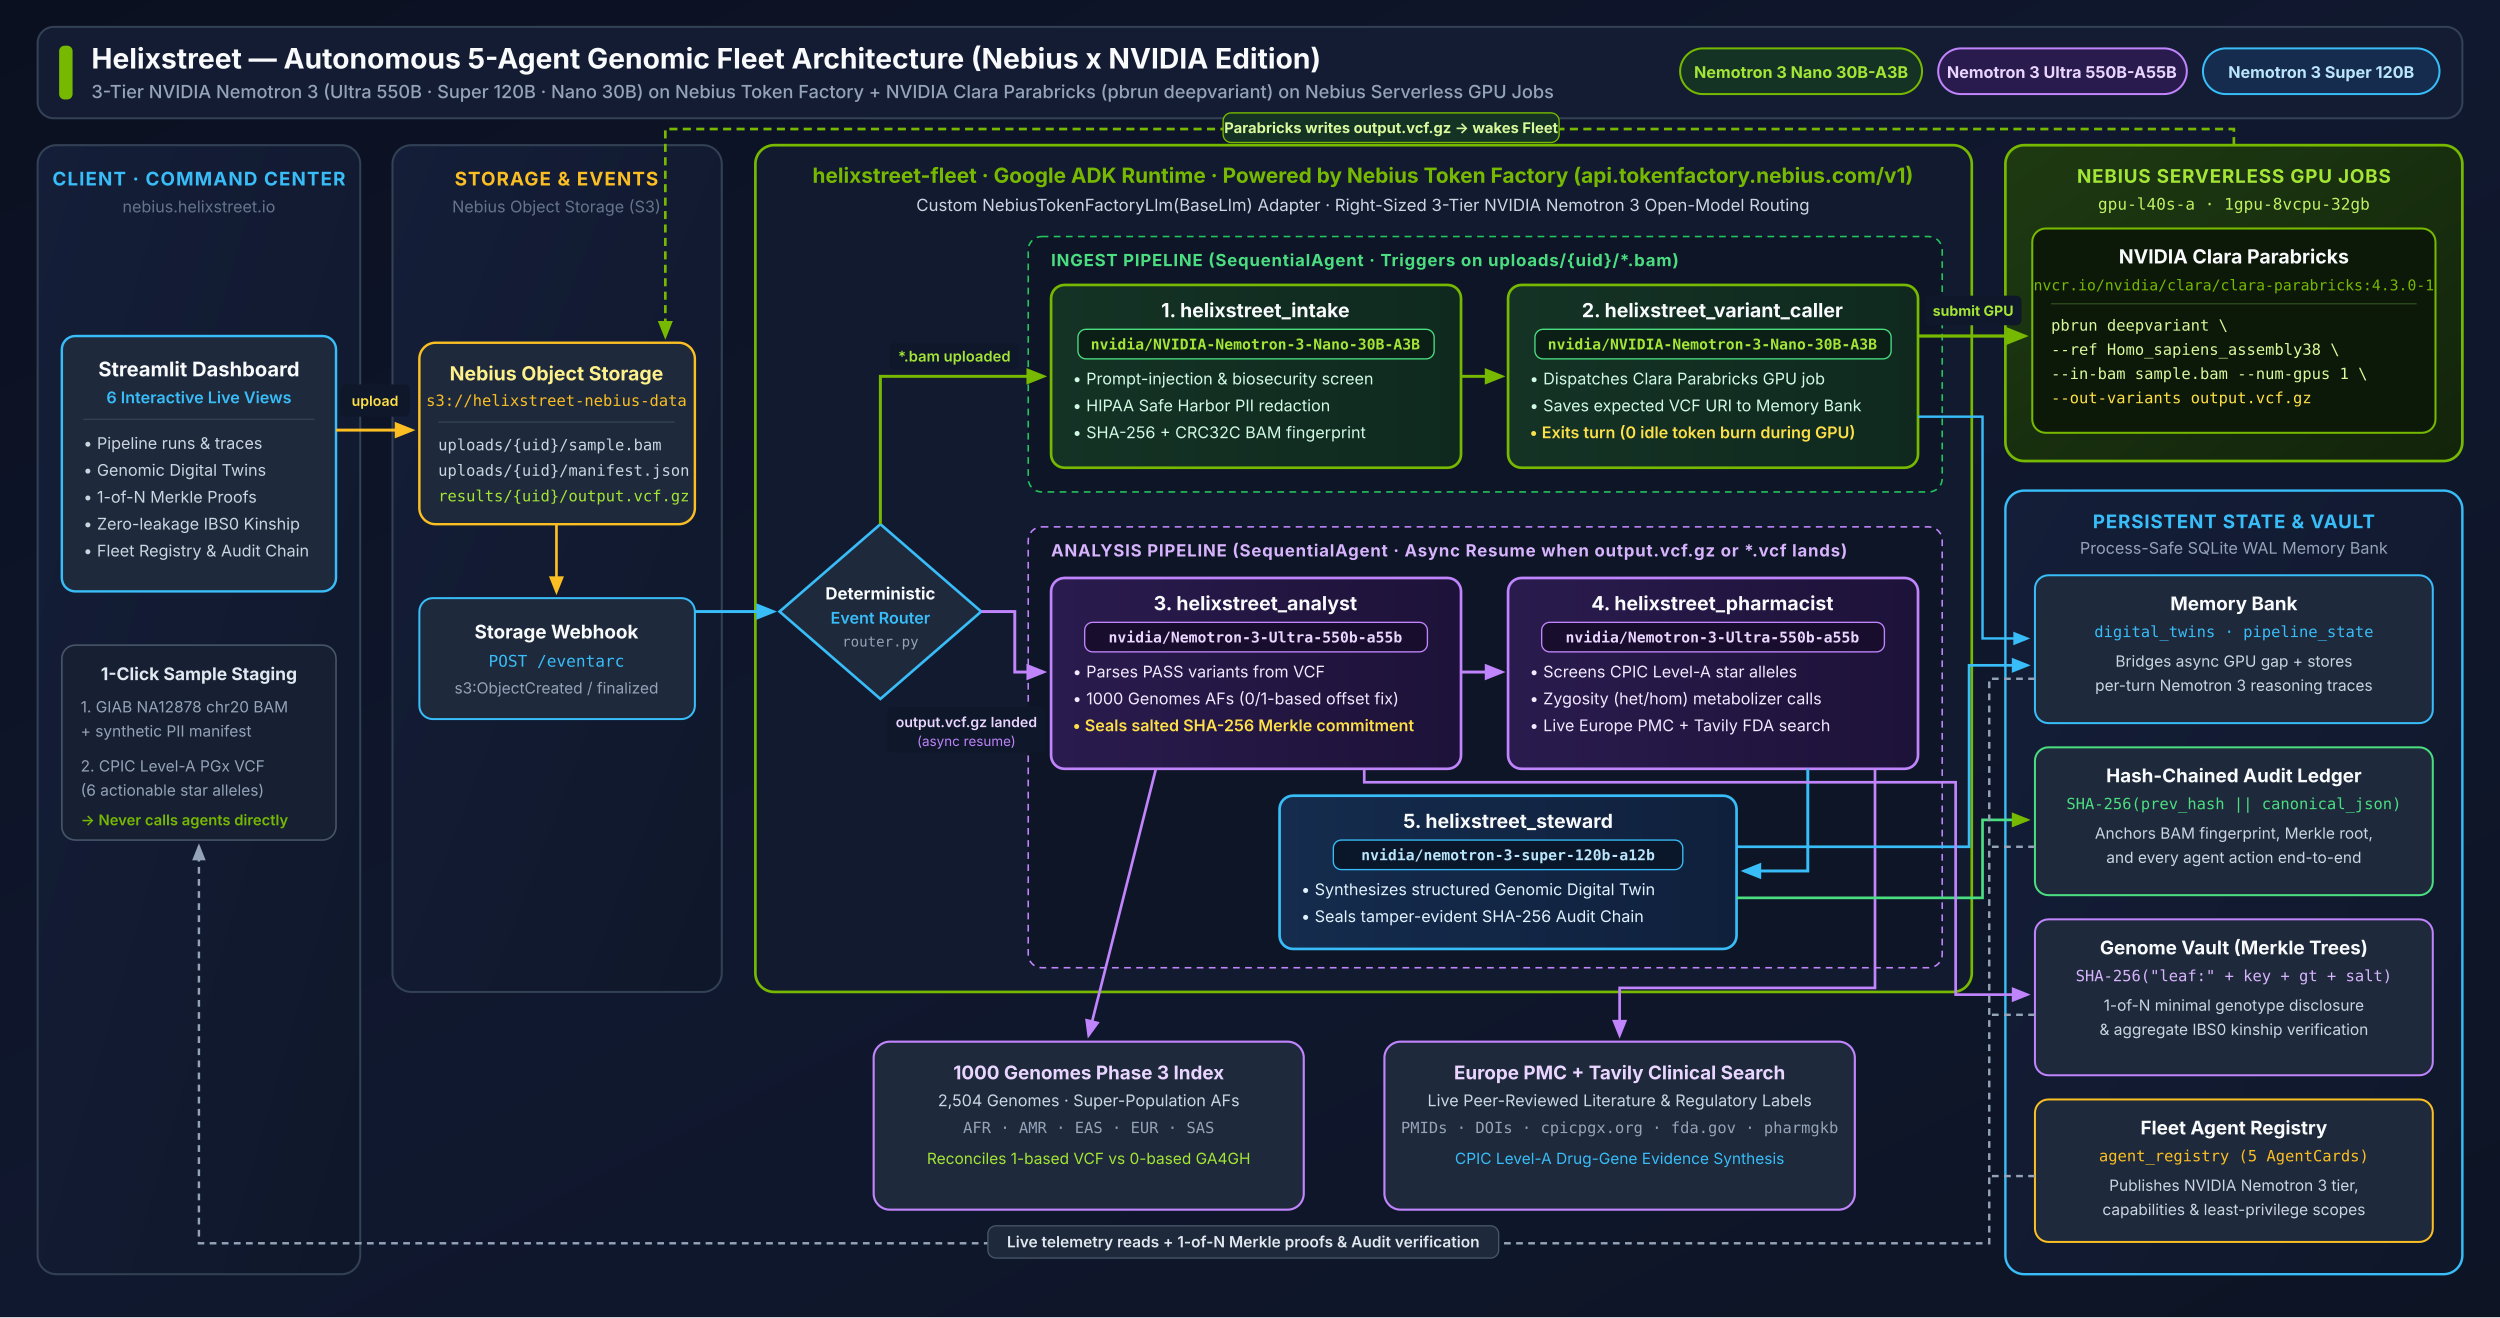
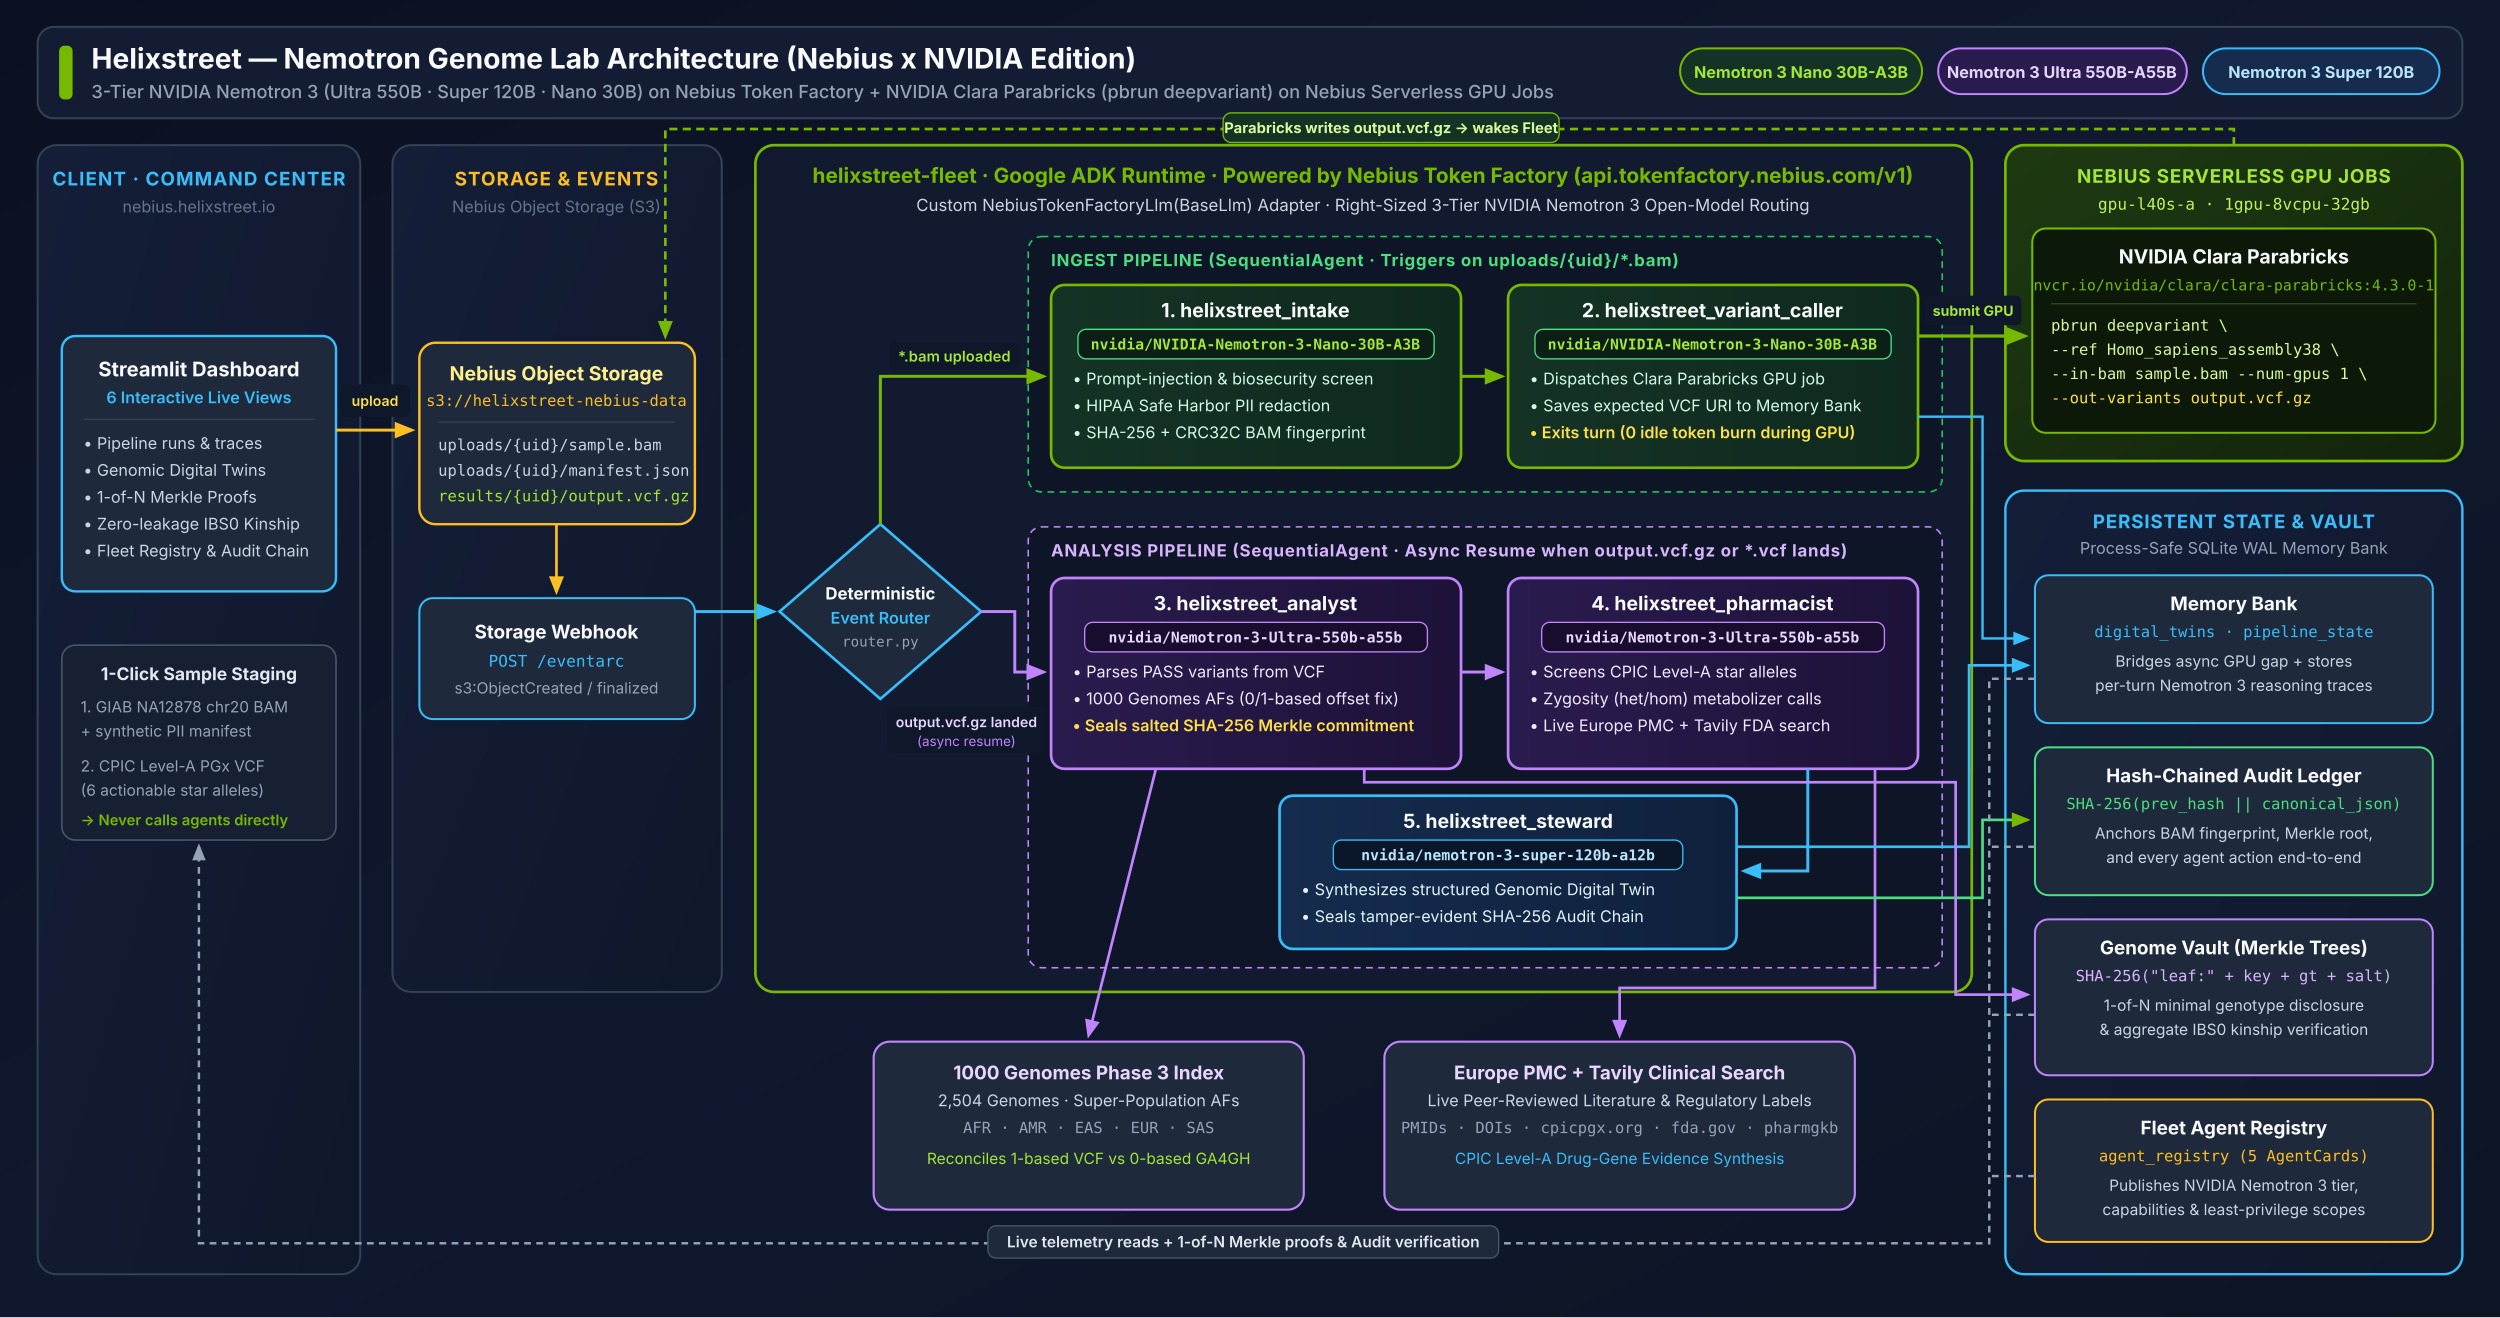
<svg xmlns="http://www.w3.org/2000/svg" viewBox="0 0 1860 980" width="1860" height="980" font-family="Inter, -apple-system, BlinkMacSystemFont, 'Segoe UI', Roboto, Helvetica, Arial, sans-serif">
  <defs>
    <linearGradient id="bgGrad" x1="0%" y1="0%" x2="100%" y2="100%">
      <stop offset="0%" stop-color="#0b1020" />
      <stop offset="50%" stop-color="#10182f" />
      <stop offset="100%" stop-color="#0d1424" />
    </linearGradient>
    <linearGradient id="nebiusBox" x1="0%" y1="0%" x2="100%" y2="100%">
      <stop offset="0%" stop-color="#141e38" />
      <stop offset="100%" stop-color="#0f172a" />
    </linearGradient>
    <linearGradient id="nanoGrad" x1="0%" y1="0%" x2="100%" y2="0%">
      <stop offset="0%" stop-color="#143325" />
      <stop offset="100%" stop-color="#0f291e" />
    </linearGradient>
    <linearGradient id="ultraGrad" x1="0%" y1="0%" x2="100%" y2="0%">
      <stop offset="0%" stop-color="#2a1b4e" />
      <stop offset="100%" stop-color="#1d1238" />
    </linearGradient>
    <linearGradient id="superGrad" x1="0%" y1="0%" x2="100%" y2="0%">
      <stop offset="0%" stop-color="#152c4e" />
      <stop offset="100%" stop-color="#0f203c" />
    </linearGradient>
    <linearGradient id="gpuGrad" x1="0%" y1="0%" x2="100%" y2="100%">
      <stop offset="0%" stop-color="#1e3a12" />
      <stop offset="100%" stop-color="#12240b" />
    </linearGradient>
    <marker id="arrowGreen" viewBox="0 0 10 10" refX="8" refY="5" markerWidth="7" markerHeight="7" orient="auto-start-reverse">
      <path d="M 0 1 L 10 5 L 0 9 z" fill="#76B900" />
    </marker>
    <marker id="arrowCyan" viewBox="0 0 10 10" refX="8" refY="5" markerWidth="7" markerHeight="7" orient="auto-start-reverse">
      <path d="M 0 1 L 10 5 L 0 9 z" fill="#38bdf8" />
    </marker>
    <marker id="arrowPurple" viewBox="0 0 10 10" refX="8" refY="5" markerWidth="7" markerHeight="7" orient="auto-start-reverse">
      <path d="M 0 1 L 10 5 L 0 9 z" fill="#c084fc" />
    </marker>
    <marker id="arrowSlate" viewBox="0 0 10 10" refX="8" refY="5" markerWidth="7" markerHeight="7" orient="auto-start-reverse">
      <path d="M 0 1 L 10 5 L 0 9 z" fill="#94a3b8" />
    </marker>
    <marker id="arrowAmber" viewBox="0 0 10 10" refX="8" refY="5" markerWidth="7" markerHeight="7" orient="auto-start-reverse">
      <path d="M 0 1 L 10 5 L 0 9 z" fill="#fbbf24" />
    </marker>
  </defs>
  <rect width="1860" height="980" fill="url(#bgGrad)" />
  <rect x="28" y="20" width="1804" height="68" rx="12" fill="#131c33" stroke="#334155" stroke-width="1.5" />
  <rect x="44" y="34" width="10" height="40" rx="4" fill="#76B900" />
-   <text x="68" y="51" fill="#f8fafc" font-size="21" font-weight="700">Helixstreet — Autonomous 5-Agent Genomic Fleet Architecture (Nebius x NVIDIA Edition)</text>
+   <text x="68" y="51" fill="#f8fafc" font-size="21" font-weight="700">Helixstreet — Nemotron Genome Lab Architecture (Nebius x NVIDIA Edition)</text>
  <text x="68" y="73" fill="#94a3b8" font-size="13.5" font-weight="500">3-Tier NVIDIA Nemotron 3 (Ultra 550B · Super 120B · Nano 30B) on Nebius Token Factory  +  NVIDIA Clara Parabricks (pbrun deepvariant) on Nebius Serverless GPU Jobs</text>
  <rect x="1250" y="36" width="180" height="34" rx="17" fill="#143325" stroke="#76B900" stroke-width="1.5" />
  <text x="1340" y="58" fill="#a3e635" font-size="12" font-weight="700" text-anchor="middle">Nemotron 3 Nano 30B-A3B</text>
  <rect x="1442" y="36" width="185" height="34" rx="17" fill="#2a1b4e" stroke="#c084fc" stroke-width="1.5" />
  <text x="1534" y="58" fill="#e9d5ff" font-size="12" font-weight="700" text-anchor="middle">Nemotron 3 Ultra 550B-A55B</text>
  <rect x="1639" y="36" width="176" height="34" rx="17" fill="#152c4e" stroke="#38bdf8" stroke-width="1.5" />
  <text x="1727" y="58" fill="#bae6fd" font-size="12" font-weight="700" text-anchor="middle">Nemotron 3 Super 120B</text>
  <rect x="28" y="108" width="240" height="840" rx="14" fill="url(#nebiusBox)" stroke="#334155" stroke-width="1.5" />
  <text x="148" y="138" fill="#38bdf8" font-size="14" font-weight="700" text-anchor="middle" letter-spacing="0.8">CLIENT · COMMAND CENTER</text>
  <text x="148" y="158" fill="#64748b" font-size="12" text-anchor="middle">nebius.helixstreet.io</text>
  <rect x="46" y="250" width="204" height="190" rx="10" fill="#1e293b" stroke="#38bdf8" stroke-width="1.8" />
  <text x="148" y="280" fill="#f8fafc" font-size="15" font-weight="700" text-anchor="middle">Streamlit Dashboard</text>
  <text x="148" y="300" fill="#38bdf8" font-size="12" font-weight="600" text-anchor="middle">6 Interactive Live Views</text>
  <line x1="62" y1="312" x2="234" y2="312" stroke="#334155" stroke-width="1" />
  <text x="62" y="334" fill="#cbd5e1" font-size="12">• Pipeline runs &amp; traces</text>
  <text x="62" y="354" fill="#cbd5e1" font-size="12">• Genomic Digital Twins</text>
  <text x="62" y="374" fill="#cbd5e1" font-size="12">• 1-of-N Merkle Proofs</text>
  <text x="62" y="394" fill="#cbd5e1" font-size="12">• Zero-leakage IBS0 Kinship</text>
  <text x="62" y="414" fill="#cbd5e1" font-size="12">• Fleet Registry &amp; Audit Chain</text>
  <rect x="46" y="480" width="204" height="145" rx="10" fill="#172033" stroke="#475569" stroke-width="1.2" />
  <text x="148" y="506" fill="#e2e8f0" font-size="13" font-weight="700" text-anchor="middle">1-Click Sample Staging</text>
  <text x="60" y="530" fill="#94a3b8" font-size="11.5">1. GIAB NA12878 chr20 BAM</text>
  <text x="60" y="548" fill="#94a3b8" font-size="11.5">   + synthetic PII manifest</text>
  <text x="60" y="574" fill="#94a3b8" font-size="11.5">2. CPIC Level-A PGx VCF</text>
  <text x="60" y="592" fill="#94a3b8" font-size="11.5">   (6 actionable star alleles)</text>
  <text x="60" y="614" fill="#76B900" font-size="11" font-weight="600">→ Never calls agents directly</text>
  <rect x="292" y="108" width="245" height="630" rx="14" fill="url(#nebiusBox)" stroke="#334155" stroke-width="1.5" />
  <text x="414" y="138" fill="#fbbf24" font-size="14" font-weight="700" text-anchor="middle" letter-spacing="0.8">STORAGE &amp; EVENTS</text>
  <text x="414" y="158" fill="#64748b" font-size="12" text-anchor="middle">Nebius Object Storage (S3)</text>
  <rect x="312" y="255" width="205" height="135" rx="12" fill="#1e293b" stroke="#fbbf24" stroke-width="1.8" />
  <text x="414" y="283" fill="#fef08a" font-size="14.5" font-weight="700" text-anchor="middle">Nebius Object Storage</text>
  <text x="414" y="302" fill="#fbbf24" font-size="11.5" font-family="monospace" text-anchor="middle">s3://helixstreet-nebius-data</text>
  <line x1="326" y1="314" x2="502" y2="314" stroke="#334155" stroke-width="1" />
  <text x="326" y="335" fill="#cbd5e1" font-size="11.5" font-family="monospace">uploads/{uid}/sample.bam</text>
  <text x="326" y="354" fill="#cbd5e1" font-size="11.5" font-family="monospace">uploads/{uid}/manifest.json</text>
  <text x="326" y="373" fill="#a3e635" font-size="11.5" font-family="monospace">results/{uid}/output.vcf.gz</text>
  <rect x="312" y="445" width="205" height="90" rx="10" fill="#1e293b" stroke="#38bdf8" stroke-width="1.5" />
  <text x="414" y="475" fill="#f8fafc" font-size="14" font-weight="700" text-anchor="middle">Storage Webhook</text>
  <text x="414" y="496" fill="#38bdf8" font-size="12" font-family="monospace" text-anchor="middle">POST /eventarc</text>
  <text x="414" y="516" fill="#94a3b8" font-size="11.5" text-anchor="middle">s3:ObjectCreated / finalized</text>
  <path d="M 414 390 L 414 440" stroke="#fbbf24" stroke-width="2" fill="none" marker-end="url(#arrowAmber)" />
  <rect x="562" y="108" width="905" height="630" rx="14" fill="#111a2e" stroke="#76B900" stroke-width="2" />
  <text x="1014" y="136" fill="#76B900" font-size="15.5" font-weight="700" text-anchor="middle">helixstreet-fleet · Google ADK Runtime · Powered by Nebius Token Factory (api.tokenfactory.nebius.com/v1)</text>
  <text x="1014" y="157" fill="#cbd5e1" font-size="12.5" text-anchor="middle">Custom NebiusTokenFactoryLlm(BaseLlm) Adapter · Right-Sized 3-Tier NVIDIA Nemotron 3 Open-Model Routing</text>
  <polygon points="655,390 730,455 655,520 580,455" fill="#1e293b" stroke="#38bdf8" stroke-width="2" />
  <text x="655" y="446" fill="#f8fafc" font-size="12.5" font-weight="700" text-anchor="middle">Deterministic</text>
  <text x="655" y="464" fill="#38bdf8" font-size="12" font-weight="600" text-anchor="middle">Event Router</text>
  <text x="655" y="481" fill="#94a3b8" font-size="10.5" font-family="monospace" text-anchor="middle">router.py</text>
  <rect x="765" y="176" width="680" height="190" rx="10" fill="#0d1526" stroke="#22c55e" stroke-width="1.2" stroke-dasharray="5,4" />
  <text x="782" y="198" fill="#4ade80" font-size="12.5" font-weight="700" letter-spacing="0.6">INGEST PIPELINE (SequentialAgent · Triggers on uploads/{uid}/*.bam)</text>
  <rect x="782" y="212" width="305" height="136" rx="10" fill="url(#nanoGrad)" stroke="#76B900" stroke-width="2" />
  <text x="934" y="236" fill="#f8fafc" font-size="14.5" font-weight="700" text-anchor="middle">1. helixstreet_intake</text>
  <rect x="802" y="245" width="265" height="22" rx="6" fill="#0b1f17" stroke="#4ade80" stroke-width="1" />
  <text x="934" y="260" fill="#a3e635" font-size="11" font-family="monospace" font-weight="700" text-anchor="middle">nvidia/NVIDIA-Nemotron-3-Nano-30B-A3B</text>
  <text x="798" y="286" fill="#d1fae5" font-size="12">• Prompt-injection &amp; biosecurity screen</text>
  <text x="798" y="306" fill="#d1fae5" font-size="12">• HIPAA Safe Harbor PII redaction</text>
  <text x="798" y="326" fill="#d1fae5" font-size="12">• SHA-256 + CRC32C BAM fingerprint</text>
  <rect x="1122" y="212" width="305" height="136" rx="10" fill="url(#nanoGrad)" stroke="#76B900" stroke-width="2" />
  <text x="1274" y="236" fill="#f8fafc" font-size="14.5" font-weight="700" text-anchor="middle">2. helixstreet_variant_caller</text>
  <rect x="1142" y="245" width="265" height="22" rx="6" fill="#0b1f17" stroke="#4ade80" stroke-width="1" />
  <text x="1274" y="260" fill="#a3e635" font-size="11" font-family="monospace" font-weight="700" text-anchor="middle">nvidia/NVIDIA-Nemotron-3-Nano-30B-A3B</text>
  <text x="1138" y="286" fill="#d1fae5" font-size="12">• Dispatches Clara Parabricks GPU job</text>
  <text x="1138" y="306" fill="#d1fae5" font-size="12">• Saves expected VCF URI to Memory Bank</text>
  <text x="1138" y="326" fill="#fde047" font-size="12" font-weight="600">• Exits turn (0 idle token burn during GPU)</text>
  <path d="M 1087 280 L 1117 280" stroke="#76B900" stroke-width="2.2" fill="none" marker-end="url(#arrowGreen)" />
  <rect x="765" y="392" width="680" height="328" rx="10" fill="#0d1526" stroke="#c084fc" stroke-width="1.2" stroke-dasharray="5,4" />
  <text x="782" y="414" fill="#d8b4fe" font-size="12.5" font-weight="700" letter-spacing="0.6">ANALYSIS PIPELINE (SequentialAgent · Async Resume when output.vcf.gz or *.vcf lands)</text>
  <rect x="782" y="430" width="305" height="142" rx="10" fill="url(#ultraGrad)" stroke="#c084fc" stroke-width="2" />
  <text x="934" y="454" fill="#f8fafc" font-size="14.5" font-weight="700" text-anchor="middle">3. helixstreet_analyst</text>
  <rect x="807" y="463" width="255" height="22" rx="6" fill="#180d2c" stroke="#c084fc" stroke-width="1" />
  <text x="934" y="478" fill="#e9d5ff" font-size="11" font-family="monospace" font-weight="700" text-anchor="middle">nvidia/Nemotron-3-Ultra-550b-a55b</text>
  <text x="798" y="504" fill="#f3e8ff" font-size="12">• Parses PASS variants from VCF</text>
  <text x="798" y="524" fill="#f3e8ff" font-size="12">• 1000 Genomes AFs (0/1-based offset fix)</text>
  <text x="798" y="544" fill="#fde047" font-size="12" font-weight="600">• Seals salted SHA-256 Merkle commitment</text>
  <rect x="1122" y="430" width="305" height="142" rx="10" fill="url(#ultraGrad)" stroke="#c084fc" stroke-width="2" />
  <text x="1274" y="454" fill="#f8fafc" font-size="14.5" font-weight="700" text-anchor="middle">4. helixstreet_pharmacist</text>
  <rect x="1147" y="463" width="255" height="22" rx="6" fill="#180d2c" stroke="#c084fc" stroke-width="1" />
  <text x="1274" y="478" fill="#e9d5ff" font-size="11" font-family="monospace" font-weight="700" text-anchor="middle">nvidia/Nemotron-3-Ultra-550b-a55b</text>
  <text x="1138" y="504" fill="#f3e8ff" font-size="12">• Screens CPIC Level-A star alleles</text>
  <text x="1138" y="524" fill="#f3e8ff" font-size="12">• Zygosity (het/hom) metabolizer calls</text>
  <text x="1138" y="544" fill="#f3e8ff" font-size="12">• Live Europe PMC + Tavily FDA search</text>
  <rect x="952" y="592" width="340" height="114" rx="10" fill="url(#superGrad)" stroke="#38bdf8" stroke-width="2" />
  <text x="1122" y="616" fill="#f8fafc" font-size="14.5" font-weight="700" text-anchor="middle">5. helixstreet_steward</text>
  <rect x="992" y="625" width="260" height="22" rx="6" fill="#0a1629" stroke="#38bdf8" stroke-width="1" />
  <text x="1122" y="640" fill="#bae6fd" font-size="11" font-family="monospace" font-weight="700" text-anchor="middle">nvidia/nemotron-3-super-120b-a12b</text>
  <text x="968" y="666" fill="#e0f2fe" font-size="12">• Synthesizes structured Genomic Digital Twin</text>
  <text x="968" y="686" fill="#e0f2fe" font-size="12">• Seals tamper-evident SHA-256 Audit Chain</text>
  <path d="M 1087 500 L 1117 500" stroke="#c084fc" stroke-width="2.2" fill="none" marker-end="url(#arrowPurple)" />
  <path d="M 1345 572 L 1345 648 L 1298 648" stroke="#38bdf8" stroke-width="2.2" fill="none" marker-end="url(#arrowCyan)" />
  <rect x="650" y="775" width="320" height="125" rx="12" fill="#1e293b" stroke="#c084fc" stroke-width="1.6" />
  <text x="810" y="803" fill="#e9d5ff" font-size="14" font-weight="700" text-anchor="middle">1000 Genomes Phase 3 Index</text>
  <text x="810" y="823" fill="#cbd5e1" font-size="12" text-anchor="middle">2,504 Genomes · Super-Population AFs</text>
  <text x="810" y="843" fill="#94a3b8" font-size="11.5" font-family="monospace" text-anchor="middle">AFR · AMR · EAS · EUR · SAS</text>
  <text x="810" y="866" fill="#a3e635" font-size="11.5" text-anchor="middle">Reconciles 1-based VCF vs 0-based GA4GH</text>
  <rect x="1030" y="775" width="350" height="125" rx="12" fill="#1e293b" stroke="#c084fc" stroke-width="1.6" />
  <text x="1205" y="803" fill="#e9d5ff" font-size="14" font-weight="700" text-anchor="middle">Europe PMC + Tavily Clinical Search</text>
  <text x="1205" y="823" fill="#cbd5e1" font-size="12" text-anchor="middle">Live Peer-Reviewed Literature &amp; Regulatory Labels</text>
  <text x="1205" y="843" fill="#94a3b8" font-size="11.5" font-family="monospace" text-anchor="middle">PMIDs · DOIs · cpicpgx.org · fda.gov · pharmgkb</text>
  <text x="1205" y="866" fill="#38bdf8" font-size="11.5" text-anchor="middle">CPIC Level-A Drug-Gene Evidence Synthesis</text>
  <rect x="1492" y="108" width="340" height="235" rx="14" fill="url(#gpuGrad)" stroke="#76B900" stroke-width="2" />
  <text x="1662" y="136" fill="#a3e635" font-size="14" font-weight="700" text-anchor="middle" letter-spacing="0.6">NEBIUS SERVERLESS GPU JOBS</text>
  <text x="1662" y="156" fill="#bef264" font-size="12" font-family="monospace" text-anchor="middle">gpu-l40s-a · 1gpu-8vcpu-32gb</text>
  <rect x="1512" y="170" width="300" height="152" rx="10" fill="#0d1908" stroke="#76B900" stroke-width="1.5" />
  <text x="1662" y="196" fill="#f8fafc" font-size="14.5" font-weight="700" text-anchor="middle">NVIDIA Clara Parabricks</text>
  <text x="1662" y="216" fill="#76B900" font-size="11" font-family="monospace" text-anchor="middle">nvcr.io/nvidia/clara/clara-parabricks:4.3.0-1</text>
  <line x1="1526" y1="226" x2="1798" y2="226" stroke="#2d4a1e" stroke-width="1" />
  <text x="1526" y="246" fill="#d9f99d" font-size="11.5" font-family="monospace">pbrun deepvariant \</text>
  <text x="1526" y="264" fill="#d9f99d" font-size="11.5" font-family="monospace">  --ref Homo_sapiens_assembly38 \</text>
  <text x="1526" y="282" fill="#d9f99d" font-size="11.5" font-family="monospace">  --in-bam sample.bam --num-gpus 1 \</text>
  <text x="1526" y="300" fill="#fde047" font-size="11.5" font-family="monospace">  --out-variants output.vcf.gz</text>
  <rect x="1492" y="365" width="340" height="583" rx="14" fill="url(#nebiusBox)" stroke="#38bdf8" stroke-width="1.8" />
  <text x="1662" y="393" fill="#38bdf8" font-size="14" font-weight="700" text-anchor="middle" letter-spacing="0.6">PERSISTENT STATE &amp; VAULT</text>
  <text x="1662" y="412" fill="#94a3b8" font-size="12" text-anchor="middle">Process-Safe SQLite WAL Memory Bank</text>
  <rect x="1514" y="428" width="296" height="110" rx="10" fill="#1e293b" stroke="#38bdf8" stroke-width="1.5" />
  <text x="1662" y="454" fill="#f8fafc" font-size="14" font-weight="700" text-anchor="middle">Memory Bank</text>
  <text x="1662" y="474" fill="#38bdf8" font-size="11.5" font-family="monospace" text-anchor="middle">digital_twins · pipeline_state</text>
  <text x="1662" y="496" fill="#cbd5e1" font-size="11.5" text-anchor="middle">Bridges async GPU gap + stores</text>
  <text x="1662" y="514" fill="#cbd5e1" font-size="11.5" text-anchor="middle">per-turn Nemotron 3 reasoning traces</text>
  <rect x="1514" y="556" width="296" height="110" rx="10" fill="#1e293b" stroke="#4ade80" stroke-width="1.5" />
  <text x="1662" y="582" fill="#f8fafc" font-size="14" font-weight="700" text-anchor="middle">Hash-Chained Audit Ledger</text>
  <text x="1662" y="602" fill="#4ade80" font-size="11.5" font-family="monospace" text-anchor="middle">SHA-256(prev_hash || canonical_json)</text>
  <text x="1662" y="624" fill="#cbd5e1" font-size="11.5" text-anchor="middle">Anchors BAM fingerprint, Merkle root,</text>
  <text x="1662" y="642" fill="#cbd5e1" font-size="11.5" text-anchor="middle">and every agent action end-to-end</text>
  <rect x="1514" y="684" width="296" height="116" rx="10" fill="#1e293b" stroke="#c084fc" stroke-width="1.5" />
  <text x="1662" y="710" fill="#f8fafc" font-size="14" font-weight="700" text-anchor="middle">Genome Vault (Merkle Trees)</text>
  <text x="1662" y="730" fill="#d8b4fe" font-size="11.5" font-family="monospace" text-anchor="middle">SHA-256("leaf:" + key + gt + salt)</text>
  <text x="1662" y="752" fill="#cbd5e1" font-size="11.5" text-anchor="middle">1-of-N minimal genotype disclosure</text>
  <text x="1662" y="770" fill="#cbd5e1" font-size="11.5" text-anchor="middle">&amp; aggregate IBS0 kinship verification</text>
  <rect x="1514" y="818" width="296" height="106" rx="10" fill="#1e293b" stroke="#fbbf24" stroke-width="1.5" />
  <text x="1662" y="844" fill="#f8fafc" font-size="14" font-weight="700" text-anchor="middle">Fleet Agent Registry</text>
  <text x="1662" y="864" fill="#fbbf24" font-size="11.5" font-family="monospace" text-anchor="middle">agent_registry (5 AgentCards)</text>
  <text x="1662" y="886" fill="#cbd5e1" font-size="11.5" text-anchor="middle">Publishes NVIDIA Nemotron 3 tier,</text>
  <text x="1662" y="904" fill="#cbd5e1" font-size="11.5" text-anchor="middle">capabilities &amp; least-privilege scopes</text>
  <path d="M 250 320 L 306 320" stroke="#fbbf24" stroke-width="2.2" fill="none" marker-end="url(#arrowAmber)" />
  <rect x="253" y="286" width="52" height="24" rx="4" fill="#0f172a" />
  <text x="279" y="302" fill="#fde047" font-size="10.5" font-weight="600" text-anchor="middle">upload</text>
  <path d="M 517 455 L 575 455" stroke="#38bdf8" stroke-width="2.2" fill="none" marker-end="url(#arrowCyan)" />
  <path d="M 655 390 L 655 280 L 776 280" stroke="#76B900" stroke-width="2.2" fill="none" marker-end="url(#arrowGreen)" />
  <rect x="662" y="255" width="96" height="20" rx="4" fill="#0f172a" />
  <text x="710" y="269" fill="#a3e635" font-size="11" font-weight="600" text-anchor="middle">*.bam uploaded</text>
  <path d="M 730 455 L 755 455 L 755 500 L 776 500" stroke="#c084fc" stroke-width="2.2" fill="none" marker-end="url(#arrowPurple)" />
  <rect x="660" y="526" width="118" height="34" rx="4" fill="#0f172a" />
  <text x="719" y="541" fill="#e9d5ff" font-size="10.5" font-weight="600" text-anchor="middle">output.vcf.gz landed</text>
  <text x="719" y="555" fill="#c084fc" font-size="10" text-anchor="middle">(async resume)</text>
  <path d="M 1427 250 L 1506 250" stroke="#76B900" stroke-width="2.4" fill="none" marker-end="url(#arrowGreen)" />
  <rect x="1432" y="220" width="72" height="22" rx="4" fill="#0f172a" />
  <text x="1468" y="235" fill="#a3e635" font-size="10.5" font-weight="700" text-anchor="middle">submit GPU</text>
  <path d="M 1662 108 L 1662 96 L 495 96 L 495 250" stroke="#76B900" stroke-width="2" stroke-dasharray="6,4" fill="none" marker-end="url(#arrowGreen)" />
  <rect x="910" y="84" width="250" height="22" rx="6" fill="#143325" stroke="#76B900" stroke-width="1" />
  <text x="1035" y="99" fill="#d9f99d" font-size="11" font-weight="700" text-anchor="middle">Parabricks writes output.vcf.gz → wakes Fleet</text>
  <path d="M 860 572 L 810 770" stroke="#c084fc" stroke-width="2" fill="none" marker-end="url(#arrowPurple)" />
  <path d="M 1395 572 L 1395 735 L 1205 735 L 1205 770" stroke="#c084fc" stroke-width="2" fill="none" marker-end="url(#arrowPurple)" />
  <path d="M 1427 310 L 1475 310 L 1475 475 L 1508 475" stroke="#38bdf8" stroke-width="1.8" fill="none" marker-end="url(#arrowCyan)" />
  <path d="M 1292 630 L 1465 630 L 1465 495 L 1508 495" stroke="#38bdf8" stroke-width="2" fill="none" marker-end="url(#arrowCyan)" />
  <path d="M 1292 668 L 1475 668 L 1475 610 L 1508 610" stroke="#4ade80" stroke-width="2" fill="none" marker-end="url(#arrowGreen)" />
  <path d="M 1015 572 L 1015 582 L 1455 582 L 1455 740 L 1508 740" stroke="#c084fc" stroke-width="2" fill="none" marker-end="url(#arrowPurple)" />
  <path d="M 1514 505 L 1480 505 L 1480 925 L 148 925 L 148 630" stroke="#94a3b8" stroke-width="1.8" stroke-dasharray="5,4" fill="none" marker-end="url(#arrowSlate)" />
  <path d="M 1514 630 L 1480 630" stroke="#94a3b8" stroke-width="1.8" stroke-dasharray="5,4" fill="none" />
  <path d="M 1514 755 L 1480 755" stroke="#94a3b8" stroke-width="1.8" stroke-dasharray="5,4" fill="none" />
  <path d="M 1514 875 L 1480 875" stroke="#94a3b8" stroke-width="1.8" stroke-dasharray="5,4" fill="none" />
  <rect x="735" y="912" width="380" height="24" rx="6" fill="#1e293b" stroke="#475569" stroke-width="1" />
  <text x="925" y="928" fill="#e2e8f0" font-size="11.5" font-weight="600" text-anchor="middle">Live telemetry reads + 1-of-N Merkle proofs &amp; Audit verification</text>
</svg>
